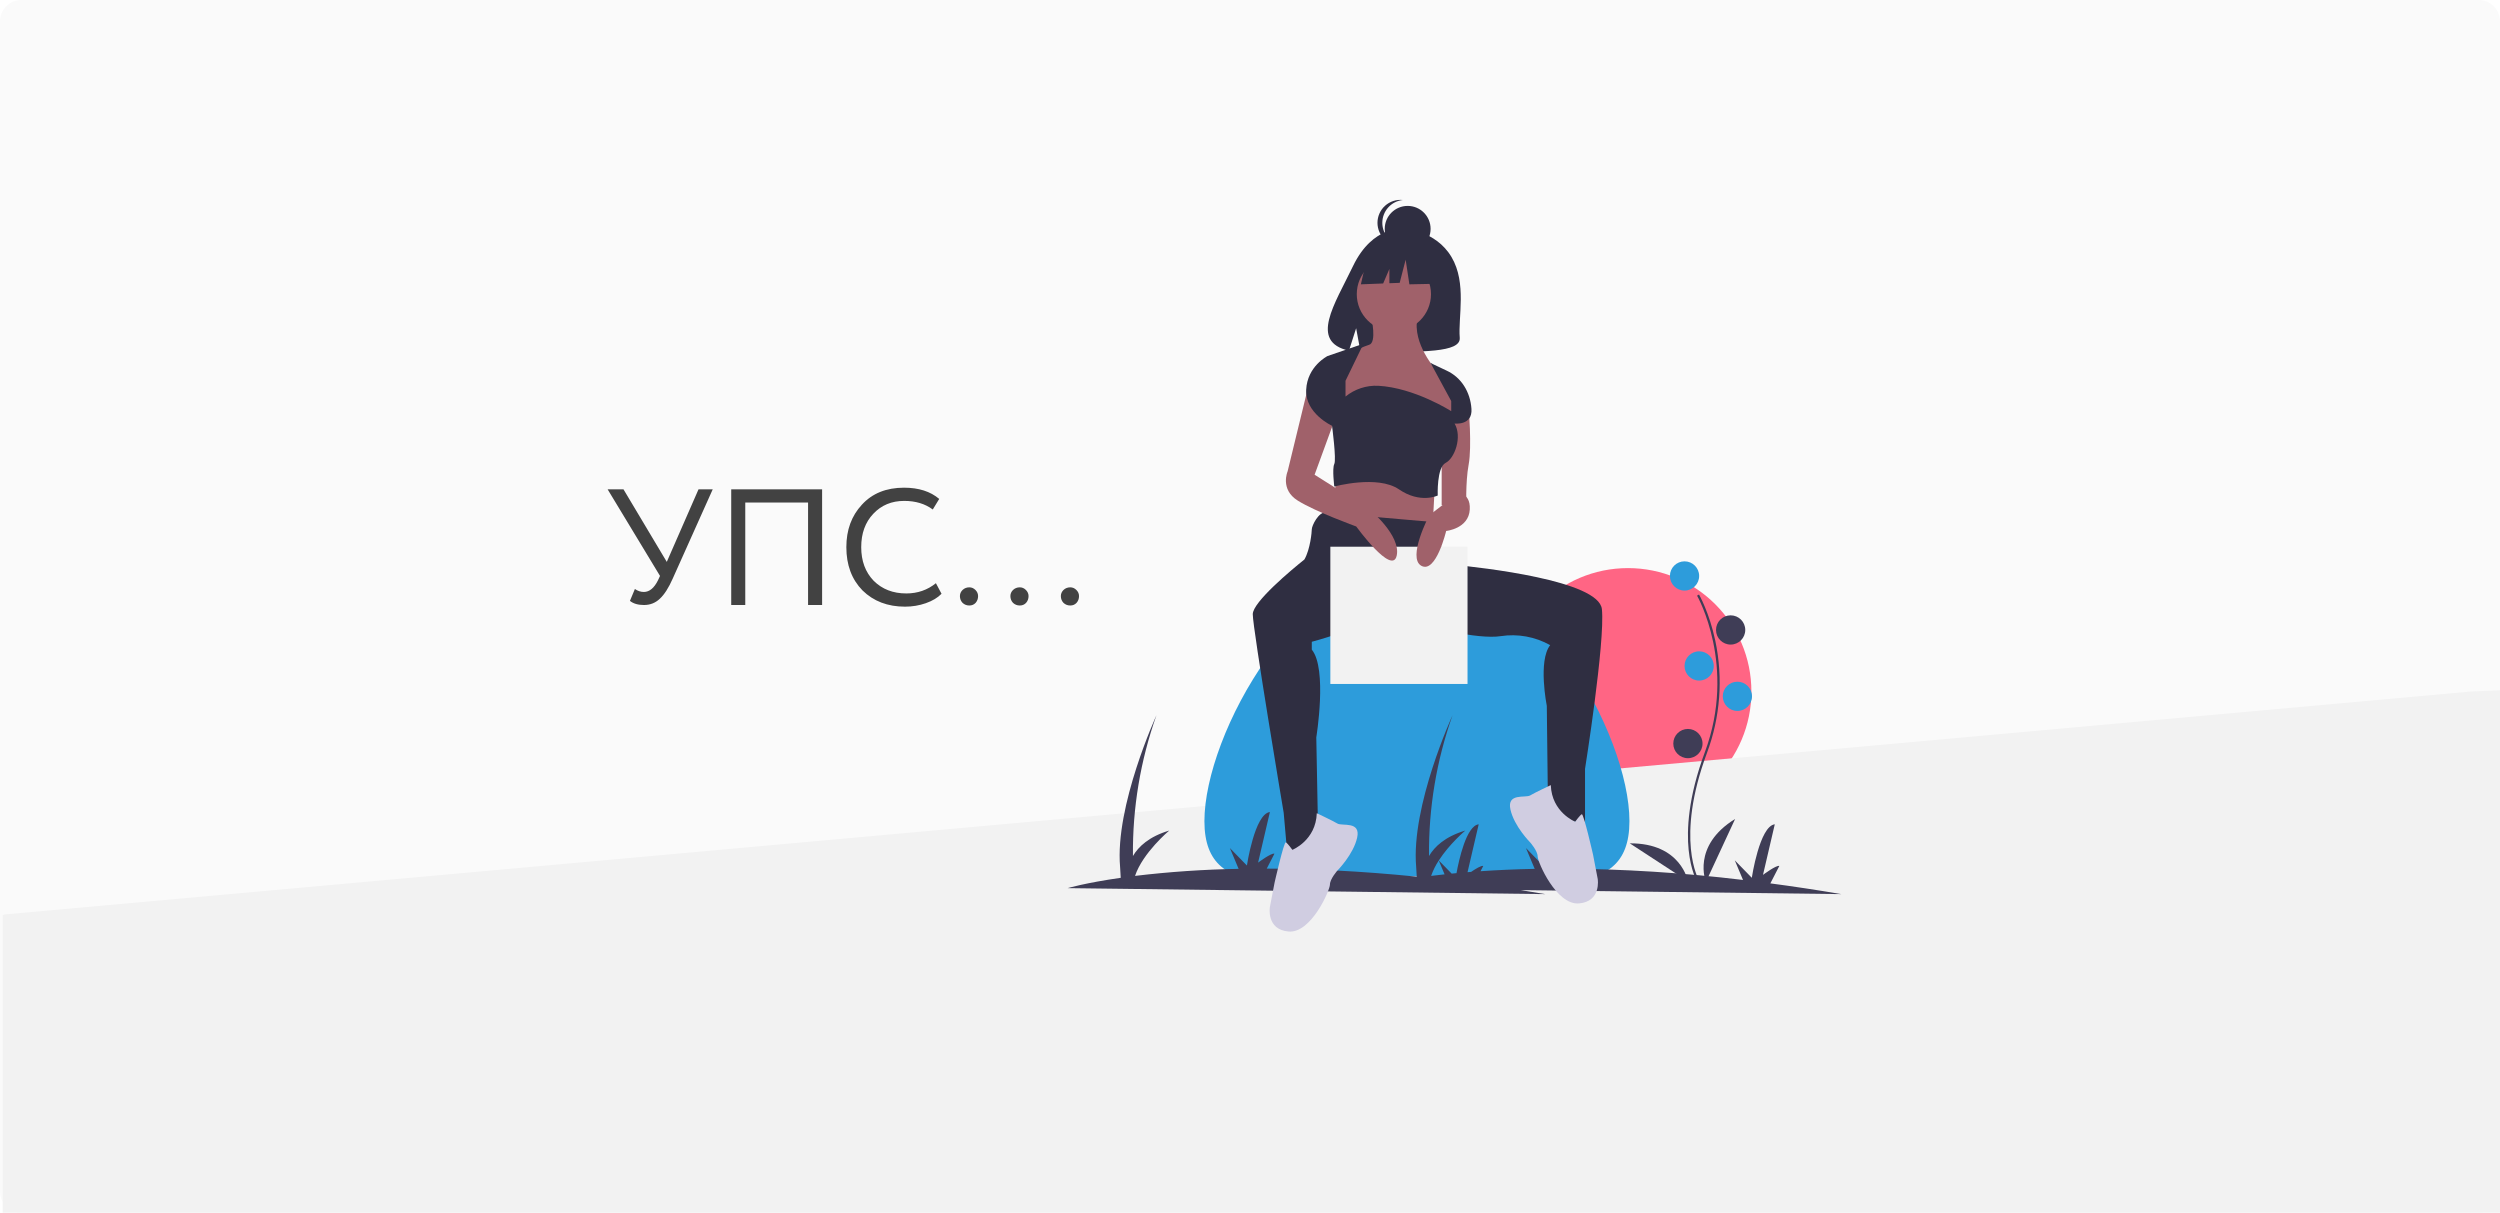
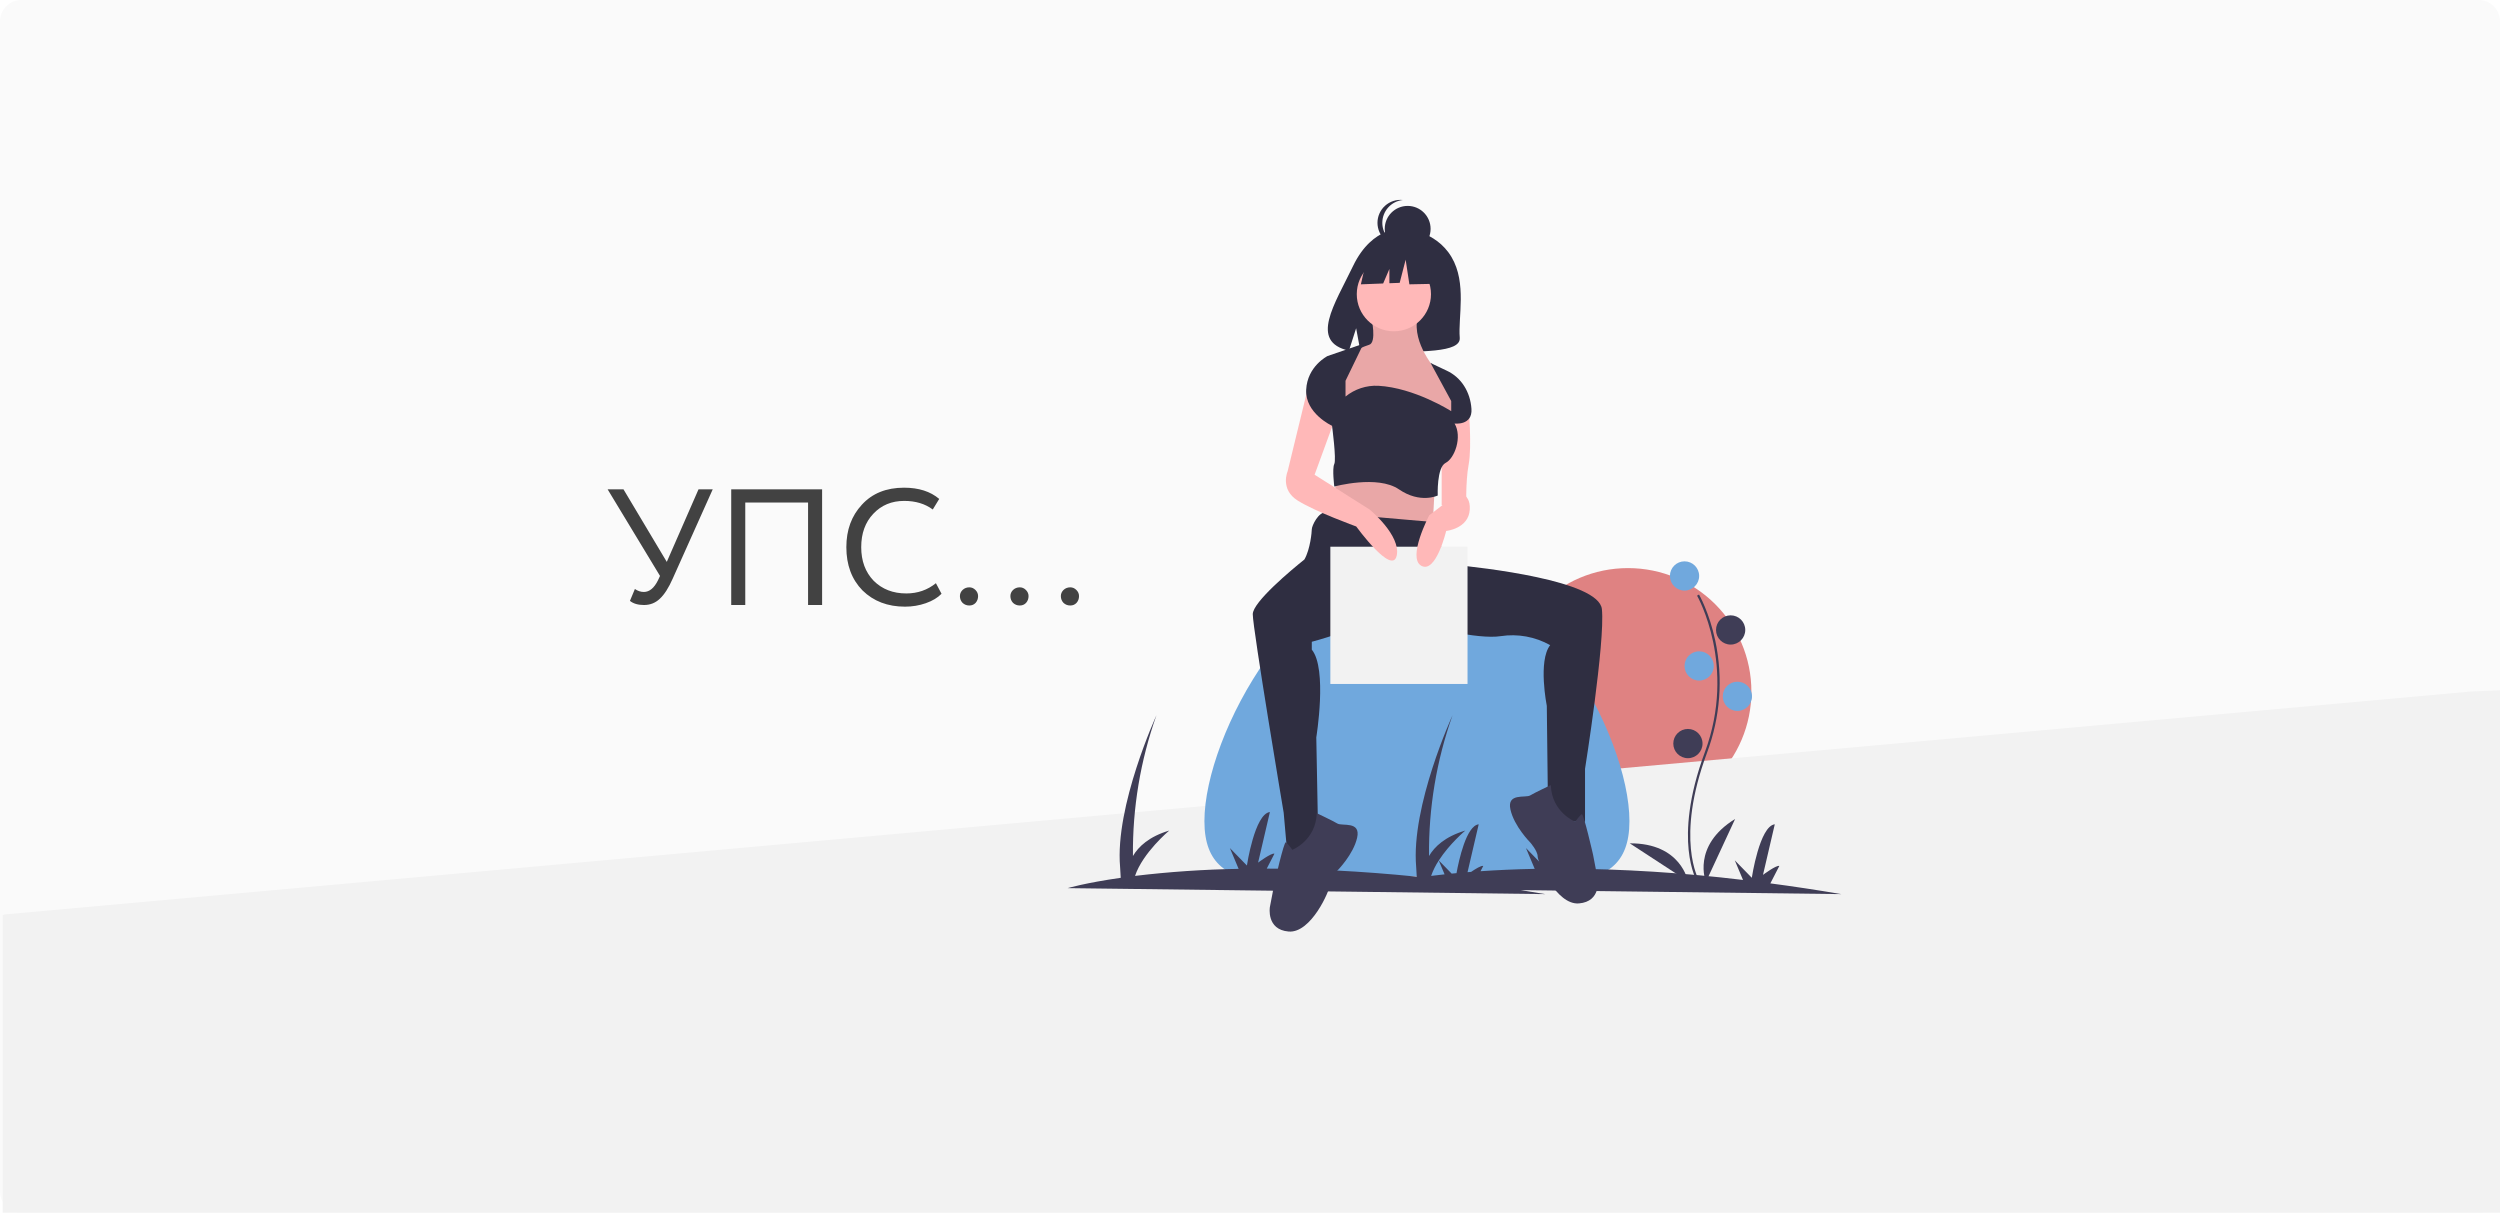
<svg xmlns="http://www.w3.org/2000/svg" width="938" height="455" viewBox="0 0 938 455" fill="none">
  <rect width="938" height="455" rx="8" fill="#FAFAFA" />
  <path d="M262.082 183.6H267.414L252.41 217.08C250.88 220.552 249.268 223.073 247.574 224.644C245.92 226.215 243.936 227 241.622 227C239.39 227 237.633 226.483 236.352 225.45L238.212 220.986C239.286 221.73 240.402 222.102 241.56 222.102C243.668 222.102 245.445 220.635 246.892 217.7L247.636 216.088L227.982 183.6H233.934L250.178 210.818L262.082 183.6ZM308.455 227H303.185V188.56H279.625V227H274.355V183.6H308.455V227ZM351.154 218.816L353.262 222.784C351.816 224.272 349.852 225.45 347.372 226.318C344.892 227.186 342.288 227.62 339.56 227.62C333.071 227.62 327.76 225.595 323.626 221.544C319.576 217.411 317.55 211.996 317.55 205.3C317.55 198.852 319.493 193.541 323.378 189.366C327.264 185.109 332.534 182.98 339.188 182.98C344.686 182.98 349.088 184.385 352.394 187.196L349.976 191.164C347.083 189.015 343.508 187.94 339.25 187.94C334.538 187.94 330.674 189.552 327.656 192.776C324.639 195.959 323.13 200.133 323.13 205.3C323.13 210.467 324.68 214.662 327.78 217.886C330.963 221.069 335.055 222.66 340.056 222.66C344.272 222.66 347.972 221.379 351.154 218.816ZM360.16 223.652C360.16 222.784 360.49 222.019 361.152 221.358C361.854 220.697 362.702 220.366 363.694 220.366C364.562 220.366 365.326 220.697 365.988 221.358C366.649 222.019 366.98 222.784 366.98 223.652C366.98 224.644 366.67 225.491 366.05 226.194C365.43 226.855 364.644 227.186 363.694 227.186C362.702 227.186 361.854 226.855 361.152 226.194C360.49 225.491 360.16 224.644 360.16 223.652ZM379.095 223.652C379.095 222.784 379.426 222.019 380.087 221.358C380.79 220.697 381.637 220.366 382.629 220.366C383.497 220.366 384.262 220.697 384.923 221.358C385.584 222.019 385.915 222.784 385.915 223.652C385.915 224.644 385.605 225.491 384.985 226.194C384.365 226.855 383.58 227.186 382.629 227.186C381.637 227.186 380.79 226.855 380.087 226.194C379.426 225.491 379.095 224.644 379.095 223.652ZM398.031 223.652C398.031 222.784 398.361 222.019 399.023 221.358C399.725 220.697 400.573 220.366 401.565 220.366C402.433 220.366 403.197 220.697 403.859 221.358C404.52 222.019 404.851 222.784 404.851 223.652C404.851 224.644 404.541 225.491 403.921 226.194C403.301 226.855 402.515 227.186 401.565 227.186C400.573 227.186 399.725 226.855 399.023 226.194C398.361 225.491 398.031 224.644 398.031 223.652Z" fill="#424242" />
-   <path d="M610.825 305.787C636.395 305.787 657.123 285.05 657.123 259.469C657.123 233.888 636.395 213.15 610.825 213.15C585.256 213.15 564.527 233.888 564.527 259.469C564.527 285.05 585.256 305.787 610.825 305.787Z" fill="#FF6584" />
+   <path d="M610.825 305.787C636.395 305.787 657.123 285.05 657.123 259.469C657.123 233.888 636.395 213.15 610.825 213.15C585.256 213.15 564.527 233.888 564.527 259.469C564.527 285.05 585.256 305.787 610.825 305.787Z" fill="#DF8282" />
  <path d="M1.663 343.1L1 343.416V455H938V259L926.833 259.47L1.663 343.1Z" fill="#F2F2F2" />
  <path d="M468.5 426.774C471.26 426.774 473.498 424.536 473.498 421.774C473.498 419.012 471.26 416.774 468.5 416.774C465.74 416.774 463.502 419.012 463.502 421.774C463.502 424.536 465.74 426.774 468.5 426.774Z" fill="#F2F2F2" />
-   <path d="M611.367 308.111C611.367 340.745 575.668 328.792 531.632 328.792C487.595 328.792 451.896 340.745 451.896 308.111C451.896 275.477 487.595 210.613 531.632 210.613C575.668 210.613 611.367 275.477 611.367 308.111Z" fill="#2D9CDB" />
+   <path d="M611.367 308.111C611.367 340.745 575.668 328.792 531.632 328.792C487.595 328.792 451.896 340.745 451.896 308.111C451.896 275.477 487.595 210.613 531.632 210.613C575.668 210.613 611.367 275.477 611.367 308.111Z" fill="#70A8DD" />
  <path d="M690.88 335.477C681.645 333.912 672.763 332.568 664.235 331.444L667.606 324.905C666.469 324.51 661.475 328.255 661.475 328.255L665.899 309.272C660.182 309.962 657.275 329.344 657.275 329.344L650.887 322.791L653.979 330.159C631.545 327.445 608.973 326.024 586.376 325.902L589.261 320.305C588.125 319.91 583.13 323.655 583.13 323.655L587.554 304.672C581.837 305.362 578.93 324.745 578.93 324.745L572.542 318.192L575.817 325.995C568.402 326.143 561.634 326.46 555.498 326.88L556.516 324.905C555.795 324.654 553.523 326.069 551.957 327.137C551.505 327.173 551.064 327.209 550.62 327.245L554.809 309.272C550.145 309.835 547.352 322.835 546.48 327.607C545.867 327.664 545.258 327.722 544.661 327.781L539.841 322.837C543.879 316.57 549.788 311.624 549.788 311.624C542.217 313.877 538.245 317.652 536.169 321.172C535.984 303.181 538.974 285.298 545.002 268.347C545.002 268.347 529.352 302.419 531.349 325.29L531.562 328.925C510.215 326.776 491.445 325.937 475.286 325.902L478.171 320.305C477.035 319.91 472.04 323.655 472.04 323.655L476.464 304.672C470.747 305.362 467.84 324.745 467.84 324.745L461.452 318.192L464.727 325.995C451.737 326.21 438.766 327.091 425.865 328.636C428.784 319.917 438.698 311.624 438.698 311.624C431.127 313.877 427.155 317.652 425.079 321.172C424.894 303.181 427.884 285.298 433.912 268.347C433.912 268.347 418.262 302.419 420.259 325.29L420.498 329.352C407.229 331.252 400.559 333.23 400.559 333.23L579.79 335.477C576.665 334.948 573.581 334.445 570.538 333.968L690.88 335.477ZM539.826 322.861L542.006 328.055C540.249 328.243 538.56 328.437 536.955 328.636C537.672 326.6 538.636 324.661 539.826 322.861Z" fill="#3F3D56" />
  <path d="M636.742 330.701C636.645 330.542 634.362 326.729 633.571 318.81C632.845 311.545 633.312 299.3 639.66 282.218C651.686 249.857 636.888 223.747 636.737 223.487L637.467 223.063C637.505 223.129 641.324 229.786 643.579 240.387C646.56 254.441 645.474 269.053 640.451 282.512C628.445 314.817 637.37 330.11 637.462 330.261L636.742 330.701Z" fill="#3F3D56" />
-   <path d="M632.039 221.587C635.068 221.587 637.524 219.131 637.524 216.1C637.524 213.07 635.068 210.613 632.039 210.613C629.01 210.613 626.555 213.07 626.555 216.1C626.555 219.131 629.01 221.587 632.039 221.587Z" fill="#2D9CDB" />
+   <path d="M632.039 221.587C635.068 221.587 637.524 219.131 637.524 216.1C637.524 213.07 635.068 210.613 632.039 210.613C629.01 210.613 626.555 213.07 626.555 216.1C626.555 219.131 629.01 221.587 632.039 221.587Z" fill="#70A8DD" />
  <path d="M649.336 241.846C652.365 241.846 654.82 239.39 654.82 236.359C654.82 233.329 652.365 230.873 649.336 230.873C646.307 230.873 643.852 233.329 643.852 236.359C643.852 239.39 646.307 241.846 649.336 241.846Z" fill="#3F3D56" />
-   <path d="M637.523 255.353C640.552 255.353 643.008 252.896 643.008 249.866C643.008 246.835 640.552 244.379 637.523 244.379C634.495 244.379 632.039 246.835 632.039 249.866C632.039 252.896 634.495 255.353 637.523 255.353Z" fill="#2D9CDB" />
-   <path d="M651.867 266.748C654.896 266.748 657.352 264.292 657.352 261.261C657.352 258.231 654.896 255.775 651.867 255.775C648.838 255.775 646.383 258.231 646.383 261.261C646.383 264.292 648.838 266.748 651.867 266.748Z" fill="#2D9CDB" />
+   <path d="M637.523 255.353C640.552 255.353 643.008 252.896 643.008 249.866C643.008 246.835 640.552 244.379 637.523 244.379C634.495 244.379 632.039 246.835 632.039 249.866C632.039 252.896 634.495 255.353 637.523 255.353Z" fill="#70A8DD" />
+   <path d="M651.867 266.748C654.896 266.748 657.352 264.292 657.352 261.261C657.352 258.231 654.896 255.775 651.867 255.775C648.838 255.775 646.383 258.231 646.383 261.261C646.383 264.292 648.838 266.748 651.867 266.748Z" fill="#70A8DD" />
  <path d="M633.305 284.475C636.334 284.475 638.789 282.019 638.789 278.988C638.789 275.958 636.334 273.501 633.305 273.501C630.276 273.501 627.82 275.958 627.82 278.988C627.82 282.019 630.276 284.475 633.305 284.475Z" fill="#3F3D56" />
  <path d="M640.053 330.903C640.053 330.903 634.569 317.396 651.022 307.267L640.053 330.903Z" fill="#3F3D56" />
  <path d="M633.309 330.658C633.309 330.658 630.813 316.295 611.494 316.418L633.309 330.658Z" fill="#3F3D56" />
  <path d="M544.617 96.458C538.601 86.289 526.699 85.815 526.699 85.815C526.699 85.815 515.101 84.331 507.661 99.82C500.726 114.256 491.156 128.195 506.12 131.574L508.823 123.157L510.497 132.201C512.628 132.354 514.765 132.391 516.9 132.31C532.926 131.793 548.188 132.462 547.697 126.708C547.043 119.06 550.405 106.244 544.617 96.458Z" fill="#2F2E41" />
-   <path d="M501.256 178.536L499.99 201.328L537.116 205.127L538.381 181.491L525.725 173.472L501.256 178.536Z" fill="#A0616A" />
+   <path d="M501.256 178.536L499.99 201.328L537.116 205.127L538.381 181.491L525.725 173.472L501.256 178.536Z" fill="#E9A7A7" />
  <path d="M601.031 228.551C599.917 217.784 555.718 212.897 545.096 211.876L541.124 209.558L539.858 196.052C539.858 196.052 500.623 192.676 497.67 192.253C494.717 191.831 492.186 197.318 492.186 198.584C492.186 199.5 491.634 206.034 489.417 209.908C484.631 213.756 470.037 225.863 470.037 230.451C470.037 235.937 481.639 304.946 481.639 304.946L482.904 319.296L494.717 321.406L493.873 276.667C493.873 276.667 498.092 250.921 492.186 243.746V240.791C492.186 240.791 509.509 236.276 515.615 231.36C517.384 230.979 522.355 230.042 525.101 230.857C525.478 231.079 525.912 231.307 526.394 231.539C526.456 231.594 526.515 231.654 526.569 231.717C526.569 231.717 526.586 231.69 526.617 231.644C534.515 235.342 554.776 240.007 563.062 238.681C569.452 237.705 575.986 238.893 581.624 242.057C576.984 247.966 580.359 264.849 580.359 264.849L580.78 301.147L586.687 308.322H594.702V288.485C594.702 288.485 602.296 240.791 601.031 228.551Z" fill="#2F2E41" />
-   <path d="M522.983 124.3C530.672 124.3 536.905 118.065 536.905 110.372C536.905 102.68 530.672 96.444 522.983 96.444C515.294 96.444 509.061 102.68 509.061 110.372C509.061 118.065 515.294 124.3 522.983 124.3Z" fill="#A0616A" />
-   <path d="M514.545 119.236C514.545 119.236 516.654 128.521 513.701 129.365C511.365 130.14 509.105 131.129 506.951 132.32L503.576 143.293V154.267L544.498 158.91L545.764 155.111V149.624L541.123 141.183L539.014 139.073C539.014 139.073 529.733 128.943 531.842 119.236H514.545Z" fill="#A0616A" />
-   <path d="M551.037 152.79C551.037 152.79 552.303 167.562 551.037 174.316C549.772 181.069 550.193 191.198 550.193 191.198L540.912 189.51V166.718L543.022 154.478L551.037 152.79Z" fill="#A0616A" />
+   <path d="M514.545 119.236C514.545 119.236 516.654 128.521 513.701 129.365C511.365 130.14 509.105 131.129 506.951 132.32L503.576 143.293V154.267L544.498 158.91L545.764 155.111V149.624L541.123 141.183L539.014 139.073C539.014 139.073 529.733 128.943 531.842 119.236H514.545Z" fill="#E9A7A7" />
+   <path d="M522.983 124.3C530.672 124.3 536.905 118.065 536.905 110.372C536.905 102.68 530.672 96.444 522.983 96.444C515.294 96.444 509.061 102.68 509.061 110.372C509.061 118.065 515.294 124.3 522.983 124.3Z" fill="#FFB8B8" />
+   <path d="M551.037 152.79C551.037 152.79 552.303 167.562 551.037 174.316C549.772 181.069 550.193 191.198 550.193 191.198L540.912 189.51V166.718L543.022 154.478L551.037 152.79Z" fill="#FFB8B8" />
  <path d="M528.157 94.476C532.909 94.476 536.762 90.621 536.762 85.866C536.762 81.111 532.909 77.257 528.157 77.257C523.404 77.257 519.551 81.111 519.551 85.866C519.551 90.621 523.404 94.476 528.157 94.476Z" fill="#2F2E41" />
  <path d="M518.645 83.601C518.646 81.474 519.432 79.423 520.854 77.843C522.276 76.262 524.232 75.263 526.345 75.039C525.145 74.912 523.931 75.038 522.783 75.41C521.635 75.782 520.577 76.391 519.68 77.198C518.782 78.006 518.065 78.993 517.573 80.096C517.082 81.199 516.828 82.393 516.828 83.601C516.828 84.808 517.082 86.002 517.573 87.105C518.065 88.208 518.782 89.195 519.68 90.003C520.577 90.81 521.635 91.42 522.783 91.792C523.931 92.164 525.145 92.29 526.345 92.162C524.232 91.938 522.276 90.939 520.854 89.359C519.432 87.778 518.646 85.727 518.645 83.601Z" fill="#2F2E41" />
  <path d="M541.958 95.478L530.199 89.316L513.961 91.837L510.602 106.682L518.964 106.36L521.301 100.906V106.27L525.16 106.121L527.4 97.439L528.799 106.682L542.518 106.402L541.958 95.478Z" fill="#2F2E41" />
  <path d="M550.616 205.126H499.146V256.619H550.616V205.126Z" fill="#F2F2F2" />
-   <path d="M490.708 145.615L483.114 176.848C483.114 176.848 480.161 183.601 486.911 187.822C493.661 192.042 508.849 197.529 508.849 197.529C508.849 197.529 522.349 216.1 524.036 208.503C525.724 200.906 513.911 191.198 513.911 191.198L493.239 178.114L501.255 156.167L490.708 145.615Z" fill="#A0616A" />
-   <path d="M545.552 184.867C545.552 184.867 551.88 184.023 551.459 191.198C551.037 198.373 542.599 199.217 542.599 199.217C542.599 199.217 538.802 215.256 533.318 212.302C527.833 209.347 536.271 193.309 536.271 193.309L543.443 187.822L545.552 184.867Z" fill="#A0616A" />
+   <path d="M490.708 145.615L483.114 176.848C483.114 176.848 480.161 183.601 486.911 187.822C493.661 192.042 508.849 197.529 508.849 197.529C508.849 197.529 522.349 216.1 524.036 208.503C525.724 200.906 513.911 191.198 513.911 191.198L493.239 178.114L501.255 156.167L490.708 145.615Z" fill="#FFB8B8" />
+   <path d="M545.552 184.867C545.552 184.867 551.88 184.023 551.459 191.198C551.037 198.373 542.599 199.217 542.599 199.217C542.599 199.217 538.802 215.256 533.318 212.302C527.833 209.347 536.271 193.309 536.271 193.309L543.443 187.822L545.552 184.867Z" fill="#FFB8B8" />
  <path d="M504.841 142.871L511.591 128.943L498.091 133.586C498.091 133.586 490.497 137.384 490.075 146.248C489.653 155.111 499.779 159.754 499.779 159.754C499.779 159.754 501.466 172.416 500.622 174.104C499.779 175.793 500.622 182.546 500.622 182.546C500.622 182.546 516.865 178.114 524.88 183.601C532.896 189.088 539.435 185.922 539.435 185.922C539.435 185.922 539.013 175.371 542.388 173.682C545.763 171.994 548.717 163.975 545.764 158.91C545.764 158.91 552.514 159.754 552.092 153.423C551.67 147.092 548.295 141.605 542.81 139.073C537.326 136.54 536.72 136.136 536.72 136.136L544.498 150.469V154.267C544.498 154.267 530.728 145.474 517.105 144.741C512.66 144.538 508.296 145.975 504.841 148.78L504.841 148.78V142.871Z" fill="#2F2E41" />
-   <path d="M494.061 305.122C494.061 305.122 500.047 307.941 501.808 308.998C503.569 310.054 510.612 307.941 509.203 314.282C507.794 320.624 501.808 326.613 501.808 326.613C501.808 326.613 498.991 329.784 498.991 331.897C498.991 334.011 491.948 350.217 483.496 349.513C475.045 348.808 476.453 340.353 476.453 340.353L478.214 331.193C478.214 331.193 481.736 315.691 482.44 316.044C483.144 316.396 484.905 318.862 484.905 318.862C484.905 318.862 493.709 315.339 494.061 305.122Z" fill="#D0CDE1" />
-   <path d="M581.859 294.57C581.859 294.57 575.872 297.389 574.111 298.446C572.351 299.503 565.308 297.389 566.716 303.73C568.125 310.072 574.111 316.061 574.111 316.061C574.111 316.061 576.928 319.232 576.928 321.345C576.928 323.459 583.971 339.665 592.423 338.961C600.874 338.256 599.466 329.801 599.466 329.801L597.705 320.641C597.705 320.641 594.184 305.139 593.479 305.492C592.775 305.844 591.014 308.31 591.014 308.31C591.014 308.31 582.211 304.787 581.859 294.57Z" fill="#D0CDE1" />
+   <path d="M494.061 305.122C494.061 305.122 500.047 307.941 501.808 308.998C503.569 310.054 510.612 307.941 509.203 314.282C507.794 320.624 501.808 326.613 501.808 326.613C501.808 326.613 498.991 329.784 498.991 331.897C498.991 334.011 491.948 350.217 483.496 349.513C475.045 348.808 476.453 340.353 476.453 340.353L478.214 331.193C478.214 331.193 481.736 315.691 482.44 316.044C483.144 316.396 484.905 318.862 484.905 318.862C484.905 318.862 493.709 315.339 494.061 305.122Z" fill="#3F3D56" />
+   <path d="M581.859 294.57C581.859 294.57 575.872 297.389 574.111 298.446C572.351 299.503 565.308 297.389 566.716 303.73C568.125 310.072 574.111 316.061 574.111 316.061C574.111 316.061 576.928 319.232 576.928 321.345C576.928 323.459 583.971 339.665 592.423 338.961C600.874 338.256 599.466 329.801 599.466 329.801L597.705 320.641C597.705 320.641 594.184 305.139 593.479 305.492C592.775 305.844 591.014 308.31 591.014 308.31C591.014 308.31 582.211 304.787 581.859 294.57Z" fill="#3F3D56" />
</svg>
